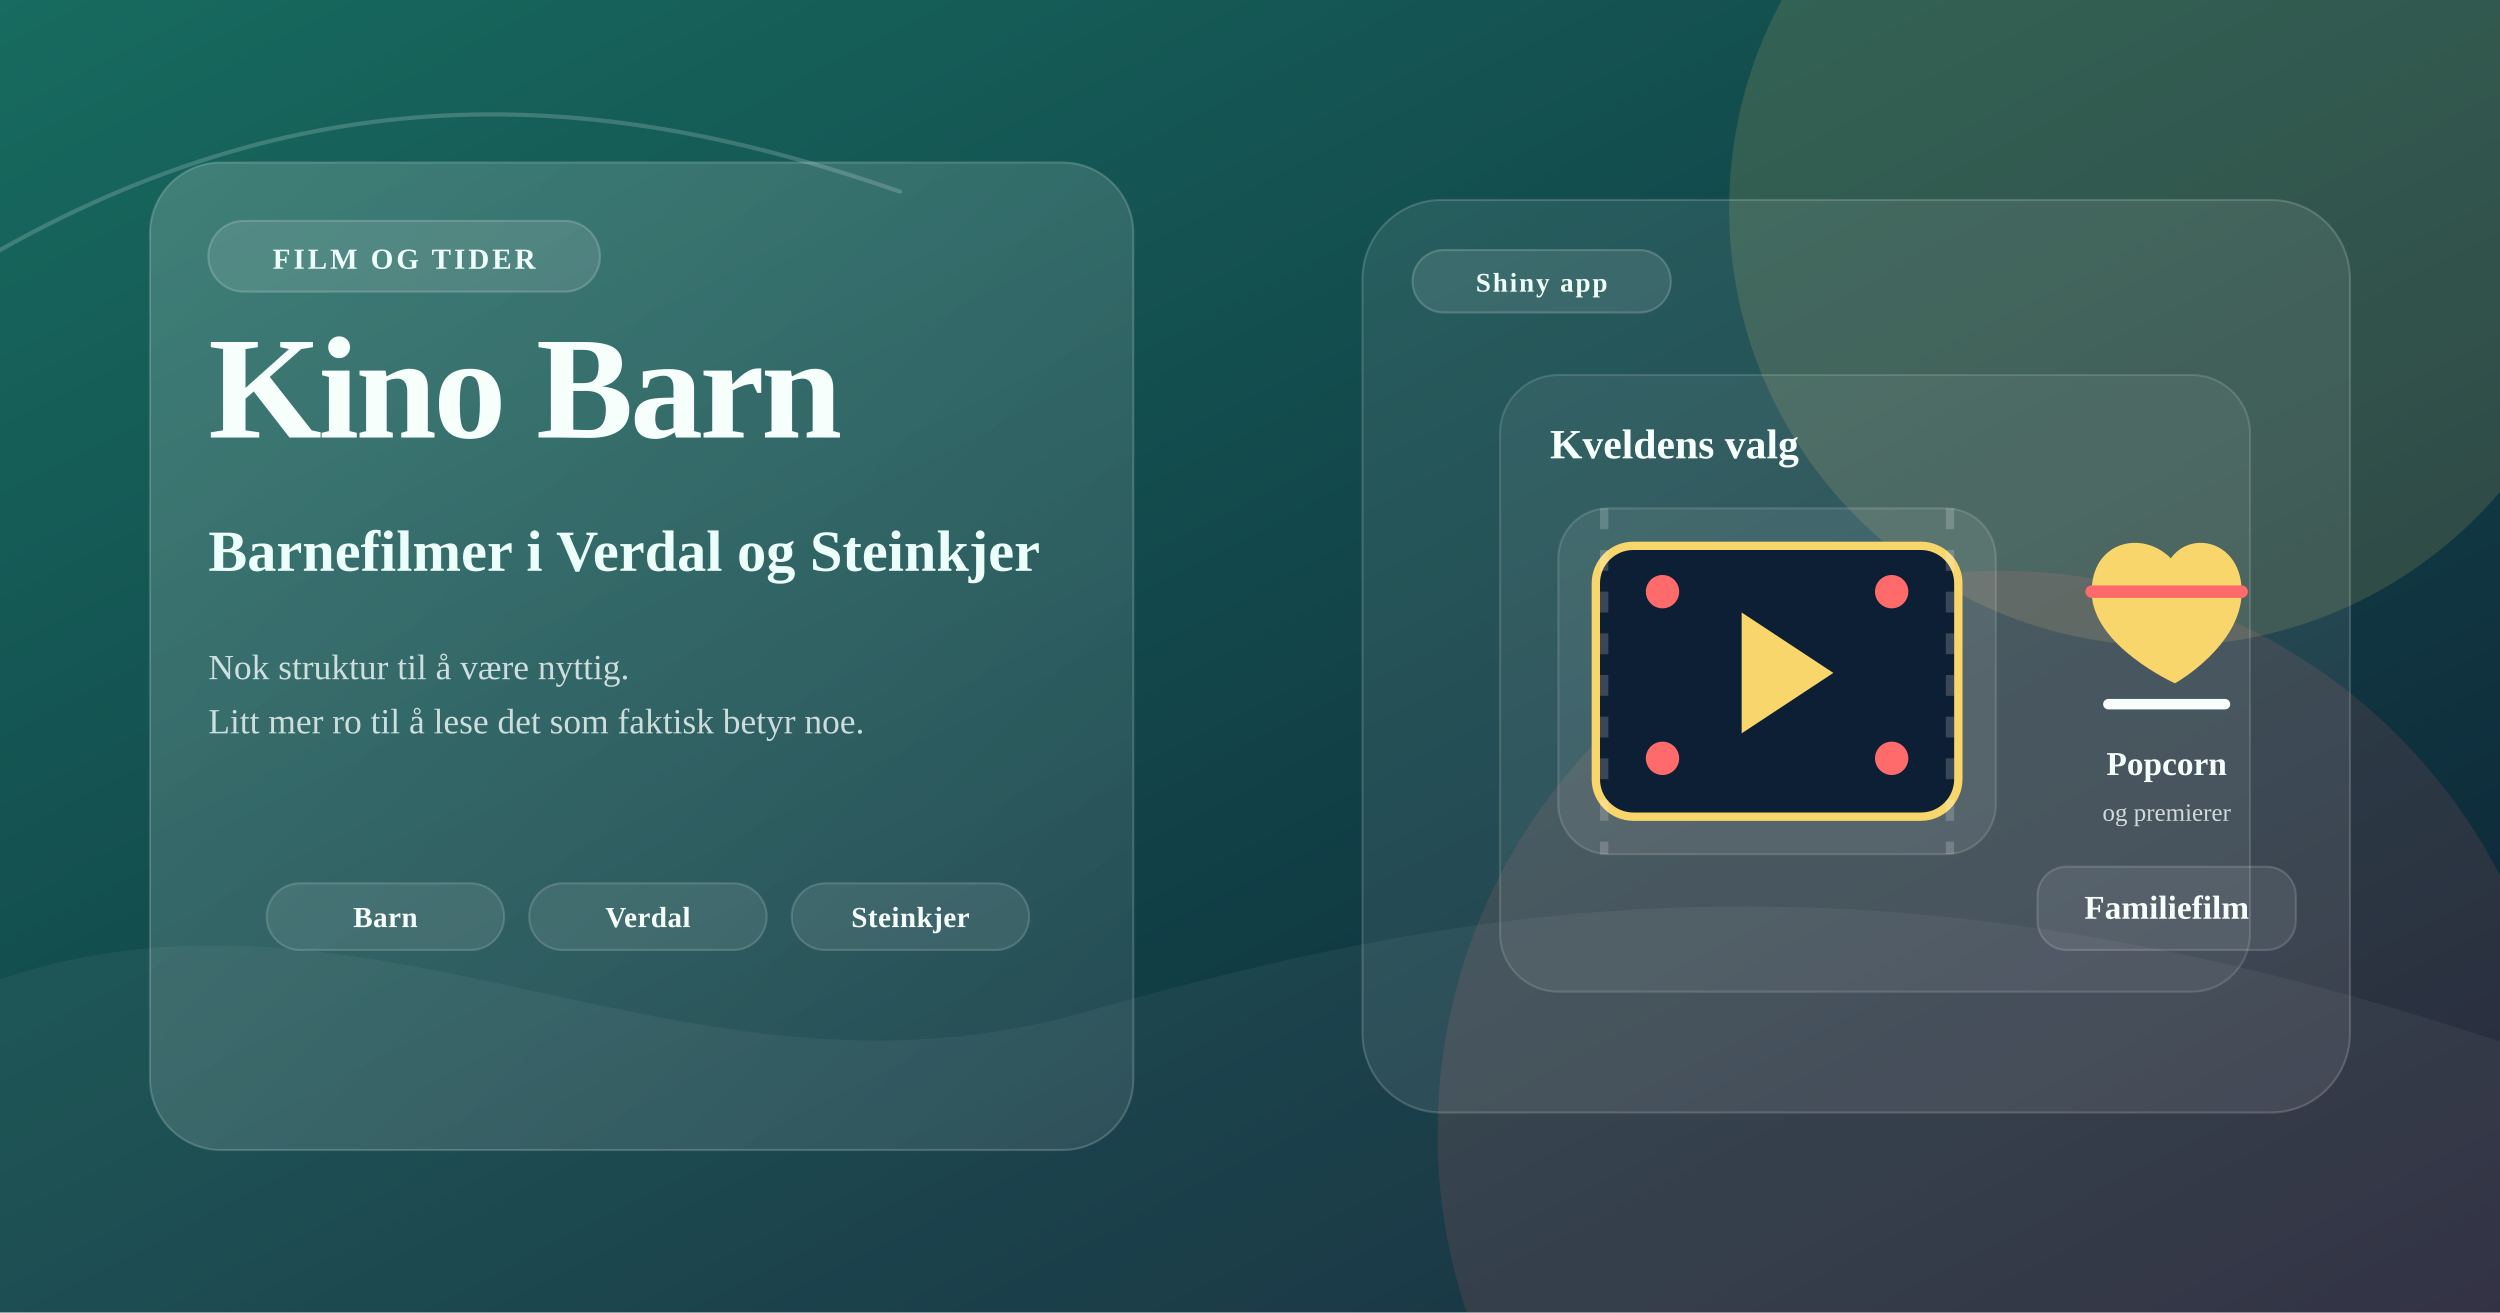
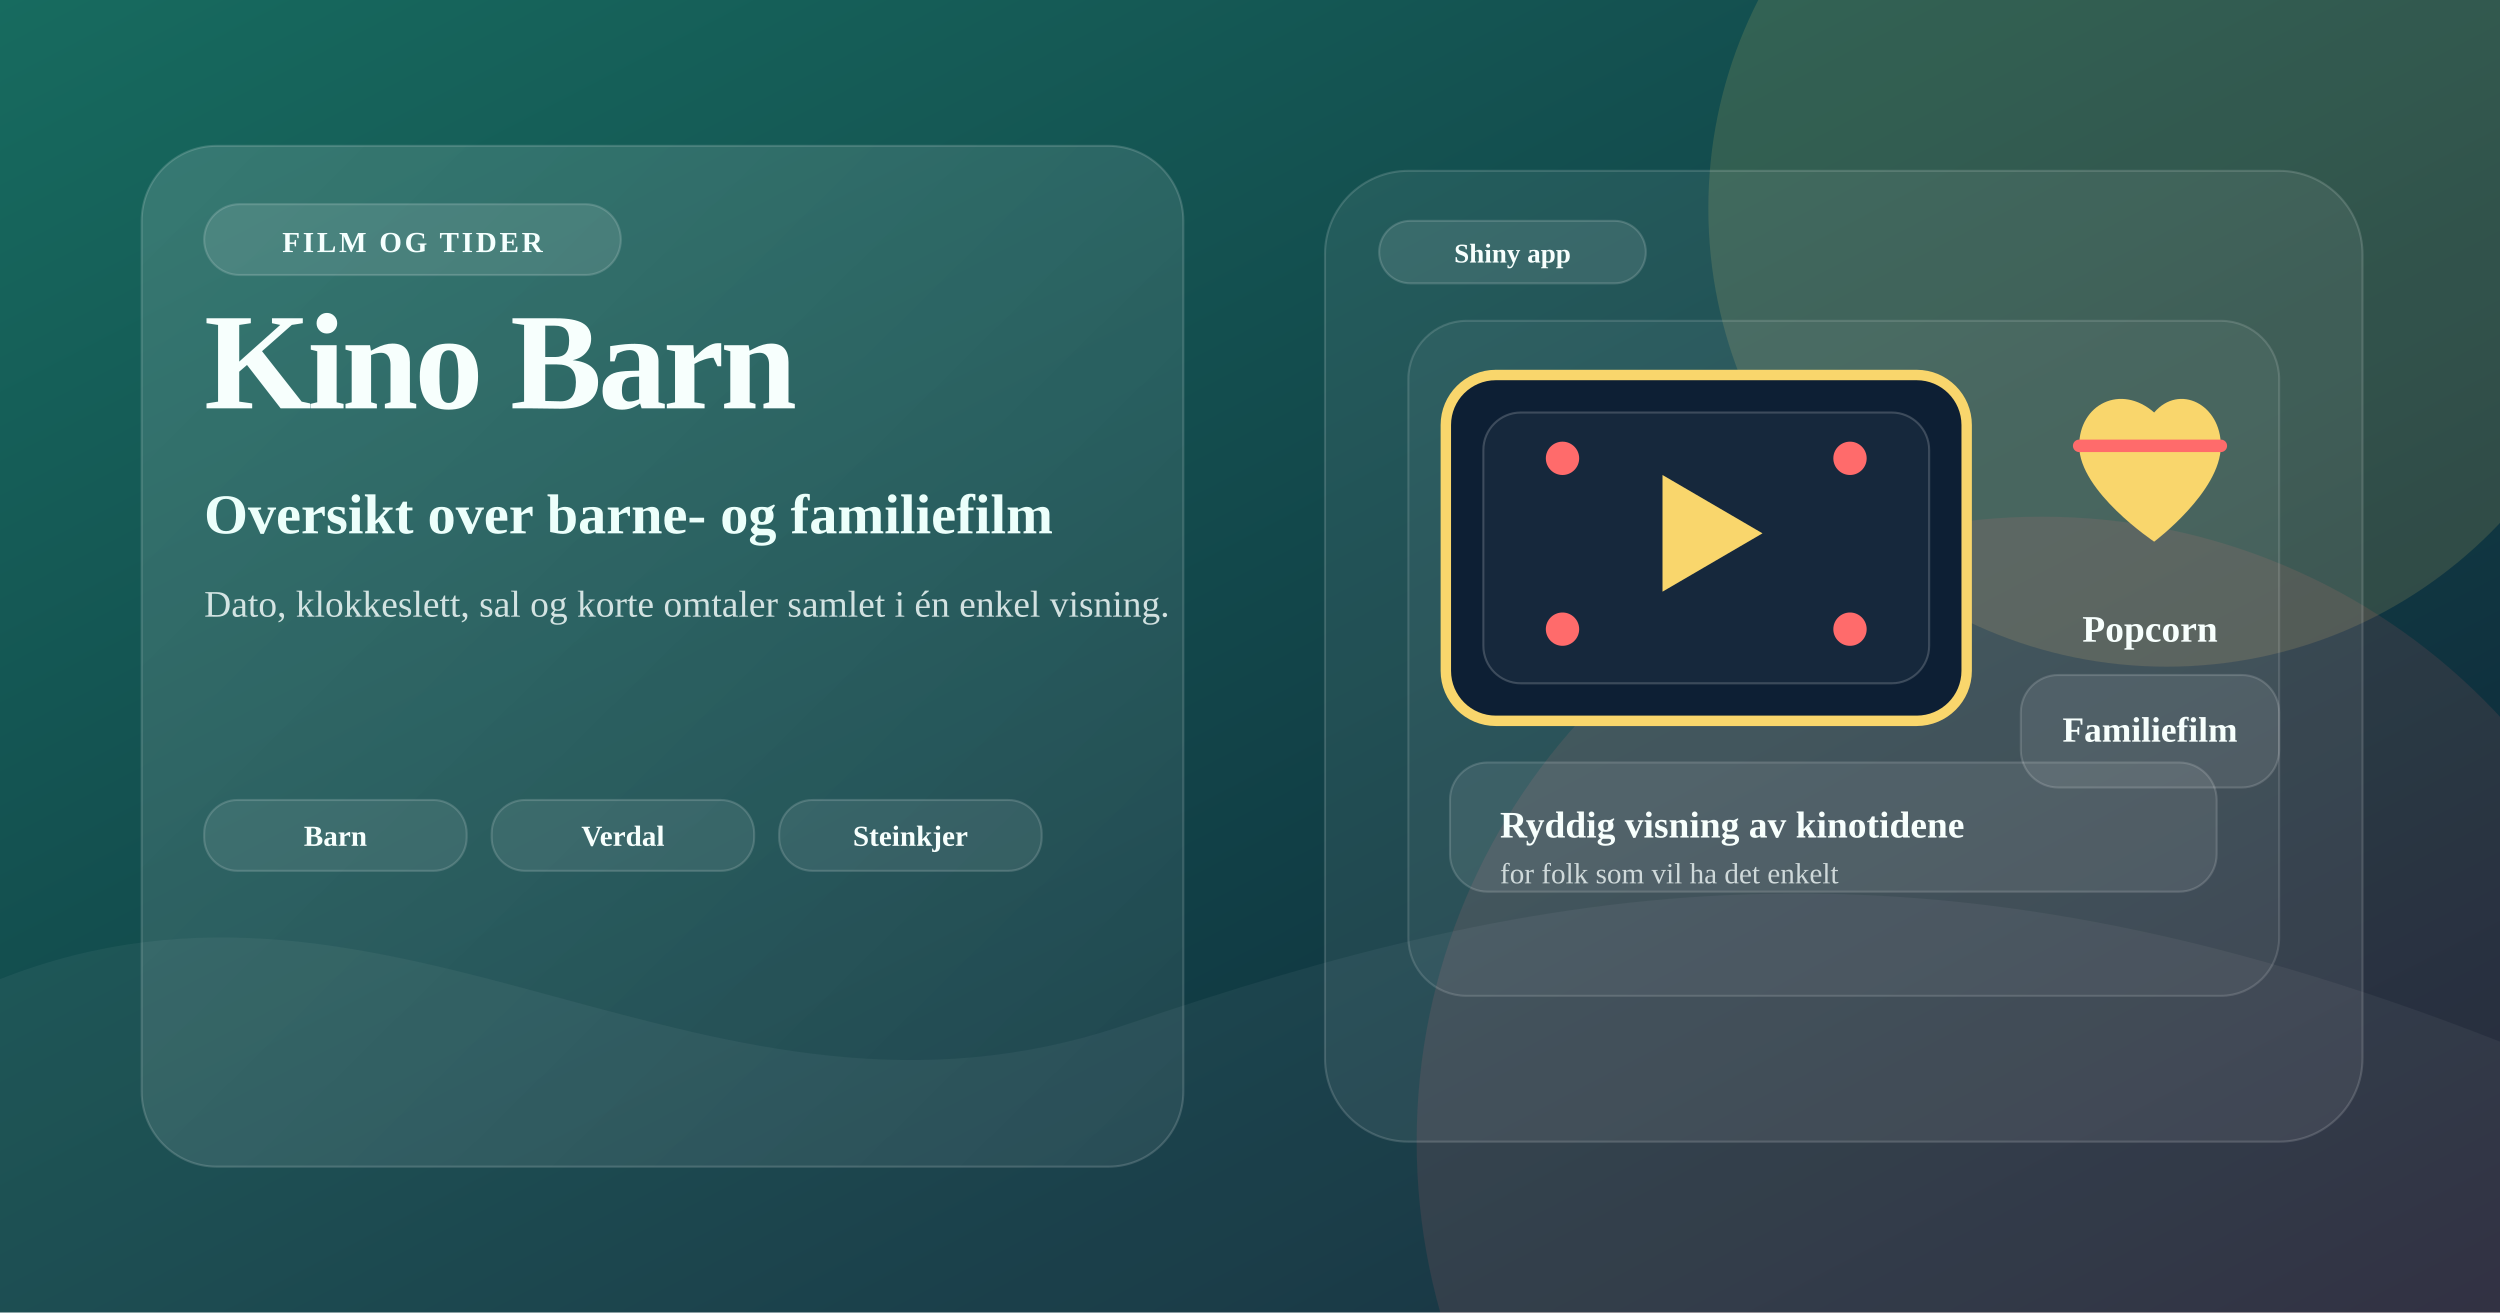
<svg xmlns="http://www.w3.org/2000/svg" viewBox="0 0 1200 630" role="img" aria-labelledby="title desc">
  <defs>
    <linearGradient id="bg" x1="0" y1="0" x2="1" y2="1">
      <stop offset="0%" stop-color="#176b5f" />
      <stop offset="100%" stop-color="#0d1f34" />
    </linearGradient>
    <linearGradient id="panel" x1="0" y1="0" x2="1" y2="1">
-       <stop offset="0%" stop-color="#ffffff" stop-opacity="0.18" />
-       <stop offset="100%" stop-color="#ffffff" stop-opacity="0.08" />
+       <stop offset="0%" stop-color="#ffffff" stop-opacity="0.14" />
+       <stop offset="100%" stop-color="#ffffff" stop-opacity="0.06" />
    </linearGradient>
    <linearGradient id="accent" x1="0" y1="0" x2="1" y2="1">
      <stop offset="0%" stop-color="#f9d66c" />
      <stop offset="100%" stop-color="#ff6b6b" />
    </linearGradient>
  </defs>
  <rect width="1200" height="630" fill="url(#bg)" />
-   <circle cx="1040" cy="100" r="210" fill="#f9d66c" opacity="0.14" />
-   <circle cx="960" cy="544" r="270" fill="#ff6b6b" opacity="0.12" />
-   <path d="M0 470 C180 410, 330 540, 520 486 S900 400, 1200 500 L1200 630 L0 630 Z" fill="rgba(255,255,255,0.05)" />
-   <path d="M0 120 C160 30, 300 46, 432 92" fill="none" stroke="rgba(255,255,255,0.18)" stroke-width="2" stroke-linecap="round" />
-   <g transform="translate(72,78)">
-     <rect x="0" y="0" width="472" height="474" rx="34" fill="url(#panel)" stroke="rgba(255,255,255,0.18)" />
-     <rect x="28" y="28" width="188" height="34" rx="17" fill="rgba(255,255,255,0.11)" stroke="rgba(255,255,255,0.18)" />
-     <text x="122" y="51" text-anchor="middle" fill="#effffb" font-size="14" font-weight="800" letter-spacing="1.4">FILM OG TIDER</text>
-     <text x="28" y="132" fill="#f7fffd" font-size="70" font-weight="900" letter-spacing="-1.6">Kino Barn</text>
-     <text x="28" y="196" fill="#ecfffb" font-size="28" font-weight="700">Barnefilmer i Verdal og Steinkjer</text>
-     <text x="28" y="248" fill="rgba(247,255,253,0.78)" font-size="17" font-weight="500">Nok struktur til å være nyttig.</text>
-     <text x="28" y="274" fill="rgba(247,255,253,0.78)" font-size="17" font-weight="500">Litt mer ro til å lese det som faktisk betyr noe.</text>
-     <g transform="translate(28,346)">
-       <g transform="translate(28,0)">
-         <rect x="0" y="0" rx="16" width="114" height="32" fill="rgba(255,255,255,0.09)" stroke="rgba(255,255,255,0.16)" />
-         <text x="57" y="21" text-anchor="middle" fill="#f7fffd" font-size="14" font-weight="700" letter-spacing="0.2">Barn</text>
+   <circle cx="1040" cy="100" r="220" fill="#f9d66c" opacity="0.14" />
+   <circle cx="980" cy="548" r="300" fill="#ff6b6b" opacity="0.11" />
+   <path d="M0 470 C190 395, 340 560, 540 492 S920 390, 1200 500 L1200 630 L0 630 Z" fill="rgba(255,255,255,0.05)" />
+   <g transform="translate(68,70)">
+     <rect width="500" height="490" rx="36" fill="url(#panel)" stroke="rgba(255,255,255,0.16)" />
+     <rect x="30" y="28" width="200" height="34" rx="17" fill="rgba(255,255,255,0.11)" stroke="rgba(255,255,255,0.16)" />
+     <text x="130" y="51" text-anchor="middle" fill="#f5fffe" font-size="14" font-weight="800" letter-spacing="1.3">FILM OG TIDER</text>
+     <text x="30" y="126" fill="#f7fffd" font-size="66" font-weight="900" letter-spacing="-1.8">Kino Barn</text>
+     <text x="30" y="186" fill="#ecfffb" font-size="27" font-weight="700">Oversikt over barne- og familiefilm</text>
+     <text x="30" y="226" fill="rgba(247,255,253,0.82)" font-size="18" font-weight="500">Dato, klokkeslett, sal og korte omtaler samlet i én enkel visning.</text>
+     <g transform="translate(30,314)">
+       <g transform="translate(0,0)">
+         <rect x="0" y="0" rx="16" width="126" height="34" fill="rgba(255,255,255,0.08)" stroke="rgba(255,255,255,0.16)" />
+         <text x="63" y="22" text-anchor="middle" fill="#f7fffd" font-size="14" font-weight="700">Barn</text>
      </g>
-       <g transform="translate(154,0)">
-         <rect x="0" y="0" rx="16" width="114" height="32" fill="rgba(255,255,255,0.09)" stroke="rgba(255,255,255,0.16)" />
-         <text x="57" y="21" text-anchor="middle" fill="#f7fffd" font-size="14" font-weight="700" letter-spacing="0.2">Verdal</text>
+       <g transform="translate(138,0)">
+         <rect x="0" y="0" rx="16" width="126" height="34" fill="rgba(255,255,255,0.08)" stroke="rgba(255,255,255,0.16)" />
+         <text x="63" y="22" text-anchor="middle" fill="#f7fffd" font-size="14" font-weight="700">Verdal</text>
      </g>
-       <g transform="translate(280,0)">
-         <rect x="0" y="0" rx="16" width="114" height="32" fill="rgba(255,255,255,0.09)" stroke="rgba(255,255,255,0.16)" />
-         <text x="57" y="21" text-anchor="middle" fill="#f7fffd" font-size="14" font-weight="700" letter-spacing="0.2">Steinkjer</text>
+       <g transform="translate(276,0)">
+         <rect x="0" y="0" rx="16" width="126" height="34" fill="rgba(255,255,255,0.08)" stroke="rgba(255,255,255,0.16)" />
+         <text x="63" y="22" text-anchor="middle" fill="#f7fffd" font-size="14" font-weight="700">Steinkjer</text>
      </g>
    </g>
  </g>
-   <g transform="translate(654,96)">
-     <rect x="0" y="0" width="474" height="438" rx="38" fill="rgba(255,255,255,0.08)" stroke="rgba(255,255,255,0.17)" />
-     <rect x="24" y="24" width="124" height="30" rx="15" fill="rgba(255,255,255,0.10)" stroke="rgba(255,255,255,0.18)" />
-     <text x="86" y="44" text-anchor="middle" fill="#effffb" font-size="13" font-weight="800" letter-spacing="0.9">Shiny app</text>
-     <g transform="translate(66,84)">
-       <rect x="0" y="0" width="360" height="296" rx="28" fill="rgba(255,255,255,0.06)" stroke="rgba(255,255,255,0.14)" />
-       <text x="24" y="40" fill="#f7fffd" font-size="20" font-weight="800">Kveldens valg</text>
-       <g transform="translate(28,64)">
-         <rect x="0" y="0" width="210" height="166" rx="24" fill="rgba(255,255,255,0.08)" stroke="rgba(255,255,255,0.14)" />
-         <rect x="18" y="18" width="174" height="130" rx="18" fill="#0d1f34" stroke="#f9d66c" stroke-width="4" />
-         <polygon points="88,50 88,108 132,79" fill="#f9d66c" />
-         <circle cx="50" cy="40" r="8" fill="#ff6b6b" />
-         <circle cx="160" cy="40" r="8" fill="#ff6b6b" />
-         <circle cx="50" cy="120" r="8" fill="#ff6b6b" />
-         <circle cx="160" cy="120" r="8" fill="#ff6b6b" />
-         <path d="M22 0 V166" stroke="rgba(255,255,255,0.18)" stroke-width="4" stroke-dasharray="10 10" />
-         <path d="M188 0 V166" stroke="rgba(255,255,255,0.18)" stroke-width="4" stroke-dasharray="10 10" />
+   <g transform="translate(636,82)">
+     <rect width="498" height="466" rx="40" fill="rgba(255,255,255,0.07)" stroke="rgba(255,255,255,0.15)" />
+     <rect x="26" y="24" width="128" height="30" rx="15" fill="rgba(255,255,255,0.1)" stroke="rgba(255,255,255,0.16)" />
+     <text x="90" y="44" text-anchor="middle" fill="#f7fffd" font-size="13" font-weight="800">Shiny app</text>
+     <g transform="translate(40,72)">
+       <rect x="0" y="0" width="418" height="324" rx="28" fill="rgba(255,255,255,0.05)" stroke="rgba(255,255,255,0.14)" />
+       <g transform="translate(18,26)">
+         <rect x="0" y="0" width="250" height="166" rx="24" fill="#0d1f34" stroke="#f9d66c" stroke-width="5" />
+         <rect x="18" y="18" width="214" height="130" rx="18" fill="rgba(255,255,255,0.04)" stroke="rgba(255,255,255,0.18)" />
+         <polygon points="104,48 104,104 152,76" fill="#f9d66c" />
+         <circle cx="56" cy="40" r="8" fill="#ff6b6b" />
+         <circle cx="194" cy="40" r="8" fill="#ff6b6b" />
+         <circle cx="56" cy="122" r="8" fill="#ff6b6b" />
+         <circle cx="194" cy="122" r="8" fill="#ff6b6b" />
      </g>
-       <g transform="translate(250,66)">
-         <path d="M34 38 C34 14, 58 8, 72 22 C82 8, 106 14, 106 38 C106 64, 74 82, 74 82 C74 82, 34 64, 34 38Z" fill="#f9d66c" />
-         <path d="M34 38 L106 38" stroke="#ff6b6b" stroke-width="6" stroke-linecap="round" />
-         <path d="M42 92 H98" stroke="#f7fffd" stroke-width="5" stroke-linecap="round" />
-         <text x="70" y="126" text-anchor="middle" fill="#f7fffd" font-size="16" font-weight="800">Popcorn</text>
-         <text x="70" y="148" text-anchor="middle" fill="rgba(247,255,253,0.78)" font-size="12">og premierer</text>
-         <rect x="8" y="170" width="124" height="40" rx="14" fill="rgba(255,255,255,0.08)" stroke="rgba(255,255,255,0.15)" />
-         <text x="70" y="195" text-anchor="middle" fill="#f7fffd" font-size="16" font-weight="800">Familiefilm</text>
+       <g transform="translate(286,22)">
+         <path d="M36 38 C36 18, 56 8, 72 22 C84 8, 104 18, 104 38 C104 60, 72 84, 72 84 C72 84, 36 60, 36 38Z" fill="#f9d66c" />
+         <path d="M36 38 L104 38" stroke="#ff6b6b" stroke-width="6" stroke-linecap="round" />
+         <text x="70" y="132" text-anchor="middle" fill="#f7fffd" font-size="18" font-weight="800">Popcorn</text>
+         <rect x="8" y="148" width="124" height="54" rx="18" fill="rgba(255,255,255,0.08)" stroke="rgba(255,255,255,0.15)" />
+         <text x="70" y="180" text-anchor="middle" fill="#f7fffd" font-size="17" font-weight="800">Familiefilm</text>
      </g>
+       <rect x="20" y="212" width="368" height="62" rx="18" fill="rgba(255,255,255,0.08)" stroke="rgba(255,255,255,0.15)" />
+       <text x="44" y="248" fill="#f7fffd" font-size="18" font-weight="800">Ryddig visning av kinotidene</text>
+       <text x="44" y="270" fill="rgba(247,255,253,0.76)" font-size="14">for folk som vil ha det enkelt</text>
    </g>
  </g>
</svg>
